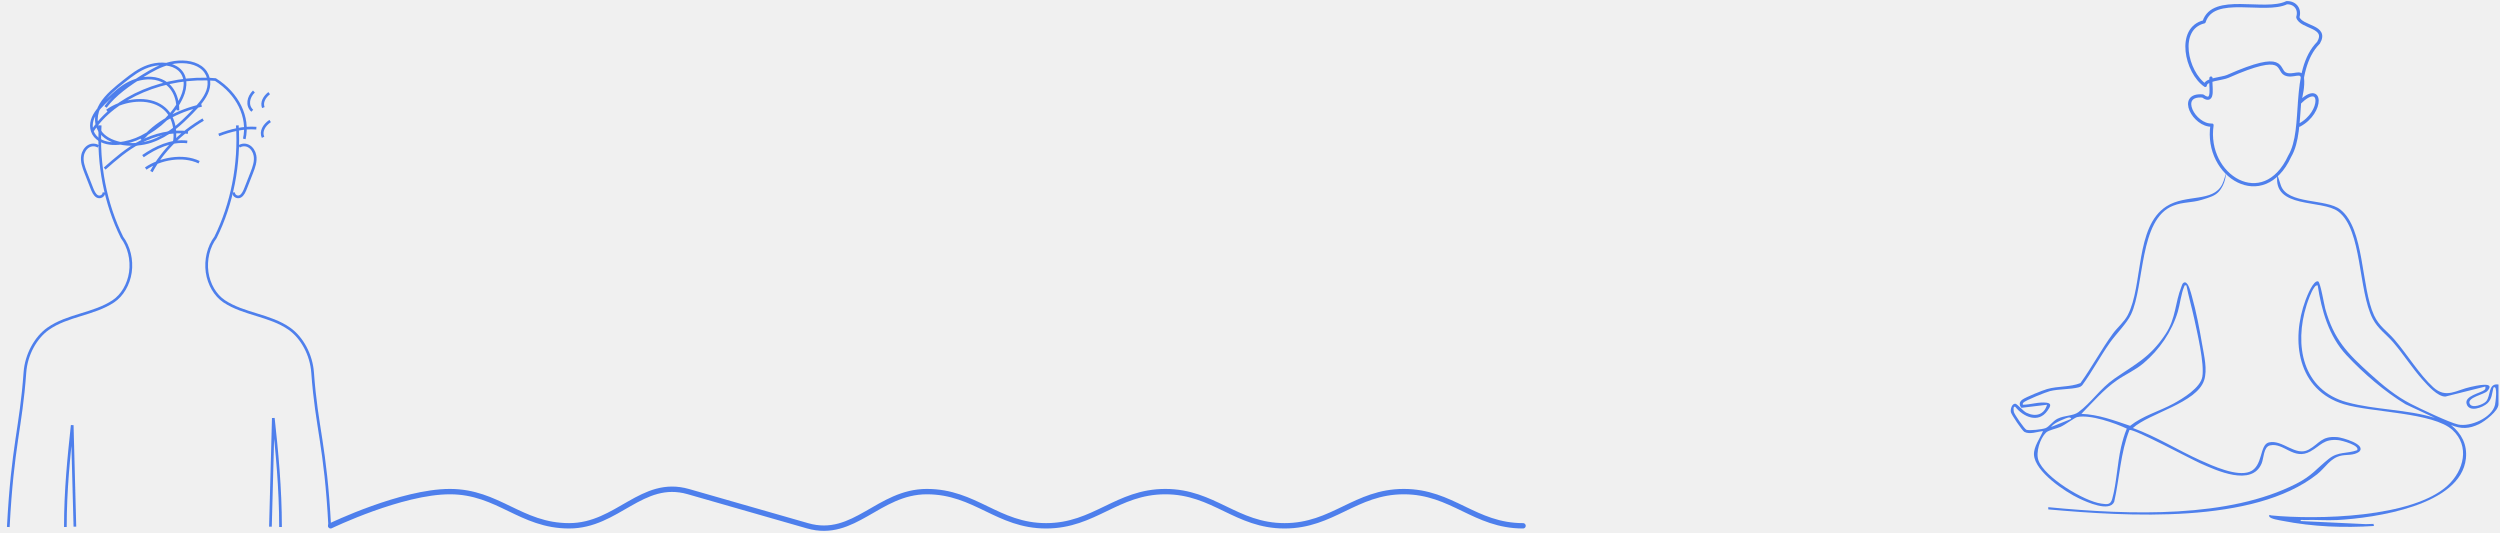
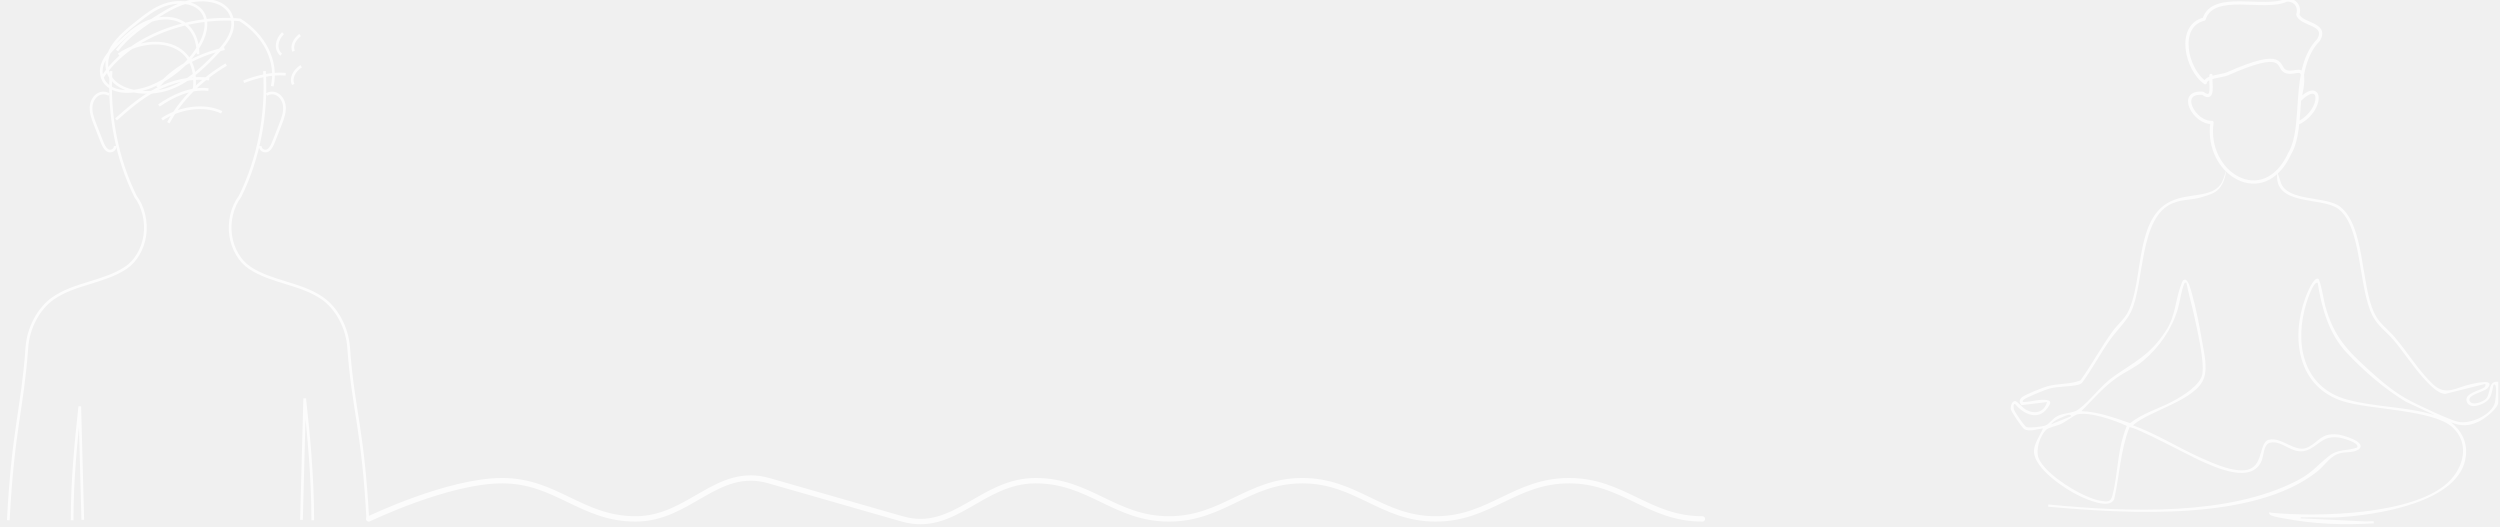
- <svg xmlns="http://www.w3.org/2000/svg" width="930" height="198" viewBox="0 0 930 198" fill="none">
-   <g opacity="0.8">
-     <path d="M3.086 196.041C4.703 165.314 7.754 159.594 9.271 138.547C9.746 131.95 13.215 125.589 17.916 122.28C25.107 117.219 34.874 116.932 42.163 112.084C45.457 109.892 47.86 105.807 48.508 101.298C49.169 96.693 47.985 91.744 45.386 88.307C39.235 75.894 36.346 61.107 37.271 46.643" stroke="#2563EB" style="stroke:#2563EB;stroke:color(display-p3 0.145 0.388 0.922);stroke-opacity:1;" stroke-miterlimit="10" />
-     <path d="M24.316 196.041C24.316 182.289 25.596 170.11 26.862 158.17C27.195 170.753 27.528 183.337 27.861 195.92" stroke="#2563EB" style="stroke:#2563EB;stroke:color(display-p3 0.145 0.388 0.922);stroke-opacity:1;" stroke-miterlimit="10" />
-     <path d="M104.358 196.041C104.358 181.658 102.974 167.42 101.673 155.521C101.317 168.988 100.96 182.455 100.604 195.921" stroke="#2563EB" style="stroke:#2563EB;stroke:color(display-p3 0.145 0.388 0.922);stroke-opacity:1;" stroke-miterlimit="10" />
-     <path d="M36.595 54.459C35.478 53.769 34.1 53.747 32.968 54.401C31.837 55.055 30.977 56.37 30.707 57.862C30.313 60.033 31.119 62.233 31.904 64.241C32.644 66.131 33.383 68.022 34.122 69.912C34.6 71.135 35.148 72.446 36.149 73.034C37.149 73.621 38.674 72.926 38.662 71.571" stroke="#2563EB" style="stroke:#2563EB;stroke:color(display-p3 0.145 0.388 0.922);stroke-opacity:1;" stroke-miterlimit="10" />
-     <path d="M122.679 196.041C121.062 165.314 117.801 159.594 116.285 138.547C115.81 131.95 112.341 125.589 107.64 122.28C100.449 117.219 90.682 116.932 83.393 112.084C80.099 109.892 77.696 105.807 77.048 101.298C76.387 96.693 77.571 91.744 80.17 88.307C86.32 75.894 89.21 61.107 88.285 46.643" stroke="#2563EB" style="stroke:#2563EB;stroke:color(display-p3 0.145 0.388 0.922);stroke-opacity:1;" stroke-miterlimit="10" />
-     <path d="M88.962 54.459C90.079 53.769 91.457 53.747 92.588 54.401C93.72 55.055 94.579 56.37 94.85 57.862C95.243 60.033 94.438 62.233 93.652 64.241C92.913 66.131 92.174 68.022 91.434 69.912C90.956 71.135 90.408 72.446 89.407 73.034C88.407 73.621 86.882 72.926 86.894 71.571" stroke="#2563EB" style="stroke:#2563EB;stroke:color(display-p3 0.145 0.388 0.922);stroke-opacity:1;" stroke-miterlimit="10" />
-     <path d="M123 195.599C123 195.599 149.337 182.88 167.357 182.88C185.378 182.88 193.694 195.599 211.714 195.599C229.735 195.599 238.749 177.913 256.071 182.88C273.394 187.847 283.106 190.632 300.429 195.599C317.751 200.566 326.765 182.88 344.786 182.88C362.806 182.88 371.122 195.599 389.143 195.599C407.163 195.599 415.479 182.88 433.5 182.88C451.521 182.88 459.837 195.599 477.857 195.599C495.878 195.599 504.194 182.88 522.214 182.88C540.235 182.88 548.551 195.599 566.571 195.599" stroke="#2563EB" style="stroke:#2563EB;stroke:color(display-p3 0.145 0.388 0.922);stroke-opacity:1;" stroke-width="2" stroke-linecap="round" />
-     <path d="M64.917 52.724C65.49 47.786 64.603 42.121 59.412 39.126C53.683 35.821 44.986 37.431 39.798 41.219M66.195 41.052C66.233 36.535 64.477 31.262 58.985 29.549C55.498 28.461 51.395 29.203 48.23 30.762C45.066 32.321 42.654 34.6 40.298 36.839C38.06 38.967 35.778 41.154 34.649 43.741C33.52 46.327 33.763 49.438 36.183 51.447C40.217 54.796 47.607 53.434 52.583 50.924C59.535 47.416 64.915 42.135 67.647 36.136C69.359 32.376 69.656 27.536 65.535 25.086C62.62 23.352 58.355 23.487 55.003 24.681C51.652 25.874 49.005 27.948 46.439 29.977C43.048 32.657 39.597 35.405 37.541 38.78C35.485 42.156 35.047 46.335 37.654 49.482C41.355 53.947 49.959 54.73 56.292 52.577C62.626 50.423 67.169 46.11 71.302 41.87C73.757 39.352 76.207 36.727 77.258 33.695C78.31 30.663 77.686 27.099 74.677 24.956C71.78 22.893 67.282 22.586 63.484 23.458C59.685 24.33 56.437 26.2 53.362 28.109C47.947 31.472 42.69 35.154 39.249 39.784M100.496 45.017C98.24 46.494 96.846 48.951 97.861 51.08M100.134 34.651C98.323 36.058 97.195 38.148 97.963 40.029M94.45 34.041C92.356 36.078 91.679 39.208 93.841 41.204M95.363 47.681C90.538 47.294 85.723 48.525 81.392 50.19M74.992 39.212C65.829 41.233 57.719 45.9 52.668 52.059M90.875 51.673C92.695 43.576 88.454 34.847 80.148 29.599C61.645 28.009 42.379 36.099 34.278 48.86" stroke="#2563EB" style="stroke:#2563EB;stroke:color(display-p3 0.145 0.388 0.922);stroke-opacity:1;" stroke-miterlimit="10" />
-     <path d="M74.066 60.343C67.978 57.423 59.548 59.027 54.207 62.697M69.658 52.795C63.563 52.078 57.763 54.943 53.188 58.09M69.92 49.301C63.784 48.462 57.421 50.119 52.276 52.8C47.131 55.48 42.999 59.118 38.93 62.713M75.574 44.478C67.092 49.506 60.383 56.251 56.326 63.829" stroke="#2563EB" style="stroke:#2563EB;stroke:color(display-p3 0.145 0.388 0.922);stroke-opacity:1;" stroke-miterlimit="10" />
-     <path d="M822.48 29.045C822.068 31.544 824.014 39.043 819.418 35.706C809.856 34.873 816.201 46.862 822.87 46.546C820.066 65.515 842.073 79.127 851.756 58.129C857.875 47.85 852.027 26.478 862.49 15.886C866.154 9.599 855.989 10.361 854.782 6.397C855.704 3.587 853.973 0.915 850.668 1.002C842.421 4.988 823.266 -2.446 819.917 8.113C809.666 10.616 813.275 26.919 820.358 31.77C820.467 29.514 826.587 29.356 828.649 28.443C850.721 18.677 846.911 25.938 850.078 27.485C852.878 28.851 856.187 25.926 856.51 29.021C856.83 32.115 856.106 35.212 855.386 38.242C863.99 29.696 864.311 41.816 855.386 46.546" stroke="#2563EB" style="stroke:#2563EB;stroke:color(display-p3 0.145 0.388 0.922);stroke-opacity:1;" stroke-width="1.2" stroke-linecap="round" stroke-linejoin="round" />
-     <path d="M880.051 194.978L855.804 193.829C855.717 193.173 856.658 193.475 857.113 193.456C861.23 193.286 865.4 193.674 869.51 193.452C883.277 192.71 915.413 188.133 917.312 170.592C917.876 165.366 915.71 161.309 911.784 158.095C915.586 159.666 918.474 159.561 922.185 157.787C924.314 156.769 929.443 152.866 929.443 150.38V143.045C925.487 142.412 926.664 147.276 924.817 149.325C923.832 150.418 919.609 152.139 918.722 150.18C917.665 147.852 924.122 146.763 925.288 145.467C928.691 141.681 920.839 143.557 919.218 143.904C913.672 145.087 909.998 148.459 905.151 144.036C900.071 139.402 895.382 131.705 890.73 126.307C887.951 123.082 885.067 121.443 883.16 117.333C878.238 106.72 879.671 85.148 870.627 77.964C865.382 73.793 850.942 76.155 848.471 68.922L847.185 65.008C845.384 77.907 863.75 74.053 869.875 78.717C878.802 85.517 877.2 108.084 882.653 118.595C884.616 122.381 887.714 124.355 890.35 127.44C894.167 131.901 897.359 136.976 901.266 141.342C903.117 143.407 906.79 147.573 909.667 147.524L924.55 143.795C924.592 144.394 924.682 144.68 924.167 145.102C922.813 146.206 916.755 147.242 917.564 150.203C918.478 153.548 923.524 151.661 925.321 150.022C927.017 148.477 927.036 146.251 927.563 144.175C929.281 142.921 928.277 150.041 928.149 150.595C927.051 155.36 918.974 158.909 914.405 157.907C911.167 157.199 900.285 152.011 896.871 150.256C891.226 147.359 886.387 143.327 881.716 139.097C873.173 131.359 868.202 126.329 864.998 114.831C864.562 113.271 863.185 104.938 862.343 104.678C860.549 104.128 858.165 110.273 857.665 111.618C852.044 126.781 854.698 145.166 871.955 150.376C882.104 153.439 905.215 153.394 912.341 159.972C918.865 165.992 916.511 175.003 910.656 180.481C897.615 192.676 861.809 193.381 844.922 191.738C844.414 191.689 844.027 191.196 844.151 192.134C844.602 193.045 847.87 193.509 848.953 193.723C860.644 196.021 871.932 196.379 883.108 195.671L882.942 194.884C881.976 194.925 881.01 194.959 880.043 194.978H880.051ZM873.079 149.634C856.473 145.072 853.352 128.371 858.049 113.509C858.575 111.847 859.779 108.528 860.745 107.18C861.114 106.664 861.422 106.049 862.185 106.178C863.607 115.502 866.333 125.116 872.891 132.138C879.178 138.874 886.992 145.622 894.87 150.387L905.771 155.455C895.209 152.203 883.676 152.542 873.083 149.63L873.079 149.634Z" fill="#2563EB" style="fill:#2563EB;fill:color(display-p3 0.145 0.388 0.922);fill-opacity:1;" />
-     <path d="M869.515 162.614C863.514 162.09 862.923 165.002 858.779 167.281C853.966 169.926 849.055 163.416 844.046 164.573C840.444 165.405 841.959 173.479 836.913 175.483C832.066 177.408 823.113 173.298 818.472 171.211C810.049 167.417 802.152 162.361 793.436 159.219C799.554 153.685 817.07 149.955 819.912 141.531C821.262 137.527 819.882 132.143 819.179 127.992C818.239 122.42 816.953 115.718 815.415 110.315C815.08 109.136 814.155 105.022 812.779 105.03C811.862 105.109 811.719 106.069 811.455 106.729C809.101 112.617 809.474 118.362 805.619 124.209C799.862 132.942 794.587 135.289 786.554 140.861C781.256 144.534 777.887 149.88 773.111 153.357C771.186 154.759 767.933 154.487 765.376 155.772C763.646 156.639 762.285 158.745 760.965 159.253C759.717 159.735 755.092 160.255 753.873 159.897C753.133 159.679 749.414 154.212 749.18 153.312C749.105 153.033 748.722 150.939 749.658 151.327C752.719 155.113 758.262 157.622 761.65 152.792C762.533 151.534 763.583 150.076 761.326 149.801C758.329 149.435 755.453 150.543 752.482 150.569C752.433 150.227 752.441 150.091 752.659 149.812C753.317 148.98 761.183 145.826 762.612 145.483C765.97 144.673 770.05 144.907 773.247 144.093C773.807 143.95 774.273 143.683 774.645 143.234C778.338 138.194 781.26 132.603 784.862 127.506C787.179 124.228 791.165 120.333 792.752 116.968C797.824 106.212 795.685 81.54 808.368 76.548C812.196 75.041 815.065 75.539 819.066 74.333C822.297 73.361 823.962 72.811 825.339 71.346C827.873 68.644 828.102 64.64 828.001 64.609C827.922 64.587 827.501 66.881 826.677 68.543C823.293 75.377 813.234 72.103 805.935 76.748C794.162 84.241 797.339 106.066 791.511 117.232C790.164 119.813 787.656 121.824 785.983 124.111C781.655 130.03 778.218 136.566 773.927 142.511C769.956 144.067 765.594 143.555 761.496 144.734C759.773 145.231 753.554 147.729 752.287 148.678C751.158 149.526 751.016 150.645 751.978 151.711L761.496 150.569C760.446 154.258 757.276 155.211 753.843 153.531C752.538 152.89 750.354 150.181 749.662 150.178C748.413 150.17 747.834 152.231 748.041 153.293C748.229 154.25 752.275 160.251 753.091 160.677C755.084 161.717 757.874 160.591 759.991 160.349C758.931 162.99 756.491 166.159 756.637 169.135C756.942 175.457 768.245 182.98 773.45 185.436C776.27 186.766 784.757 190.609 786.483 186.683C788.499 177.815 788.799 168.453 792.165 159.939C794.007 159.551 814.885 170.725 818.472 172.33C824.489 175.023 837.68 181.145 841.339 172.382C842.144 170.453 842.012 166.264 844.422 165.692C849.521 164.486 853.252 171.384 859.445 167.937C863.442 165.714 864.367 163.201 869.891 163.733C871.173 163.857 878.04 165.725 876.844 167.485C872.866 168.886 869.82 167.899 866.319 170.683C861.63 174.409 860.144 176.941 854.18 179.974C829.133 192.711 792.902 191.686 761.954 188.669V189.501C791.217 192.097 838.282 195.088 861.938 176.459C865.1 173.968 866.857 170.269 871.109 169.463C873.227 169.063 875.558 169.485 877.604 168.065C880.484 165.292 871.192 162.753 869.515 162.606V162.614ZM767.512 156.032C768.249 155.746 770.231 154.638 770.513 155.832L763 158.842C763.891 157.588 766.064 156.597 767.512 156.028V156.032ZM789.04 166.302C787.637 172.394 787.344 179.921 785.746 185.579C785.095 187.881 783.84 187.636 781.689 187.343C775.258 186.469 760.537 177.525 758.307 171.256C757.235 168.246 758.875 163.137 761.116 160.918C762.022 160.022 764.978 159.464 766.512 158.797C768.136 158.089 771.788 155.365 772.656 155.166C777.451 154.077 786.69 157.347 791.165 159.438C790.251 161.653 789.578 163.97 789.04 166.306V166.302ZM774.269 153.952C778.53 149.635 782.508 144.937 787.521 141.456C790.717 139.237 794.365 137.677 797.365 135.134C803.311 130.098 807.932 123.388 810.151 115.959C810.959 113.246 811.437 109.015 812.505 106.653C812.738 106.141 812.542 106.062 813.343 106.175C814.159 110.319 815.351 114.38 816.242 118.513C817.386 123.806 820.085 135.236 819.269 140.134C818.578 144.274 812.046 148.226 808.575 150.117C803.262 153.014 797.204 154.597 792.402 158.405C786.498 156.409 780.591 154.178 774.273 153.952H774.269Z" fill="#2563EB" style="fill:#2563EB;fill:color(display-p3 0.145 0.388 0.922);fill-opacity:1;" />
+ <svg xmlns="http://www.w3.org/2000/svg" width="930" height="196" viewBox="0 0 930 196" fill="none">
+   <g opacity="0.8" clip-path="url(#clip0_348_1115)">
+     <path d="M3.086 193.532C4.894 159.166 8.307 152.769 10.003 129.23C10.535 121.852 14.414 114.738 19.672 111.037C27.714 105.376 38.638 105.055 46.79 99.633C50.474 97.183 53.162 92.614 53.886 87.57C54.625 82.42 53.301 76.885 50.394 73.041C43.516 59.158 40.285 42.62 41.319 26.443" stroke="white" style="stroke:white;stroke-opacity:1;" stroke-miterlimit="10" />
+     <path d="M26.83 193.531C26.83 178.151 28.262 164.53 29.678 151.176C30.05 165.249 30.423 179.323 30.795 193.396" stroke="white" style="stroke:white;stroke-opacity:1;" stroke-miterlimit="10" />
+     <path d="M116.349 193.532C116.349 177.446 114.802 161.523 113.346 148.215C112.948 163.276 112.55 178.337 112.151 193.398" stroke="white" style="stroke:white;stroke-opacity:1;" stroke-miterlimit="10" />
+     <path d="M40.562 35.186C39.313 34.415 37.772 34.39 36.507 35.121C35.241 35.853 34.28 37.324 33.977 38.992C33.537 41.421 34.438 43.881 35.316 46.126C36.143 48.24 36.97 50.355 37.797 52.469C38.332 53.837 38.945 55.303 40.064 55.96C41.183 56.618 42.888 55.84 42.875 54.325" stroke="white" style="stroke:white;stroke-opacity:1;" stroke-miterlimit="10" />
+     <path d="M136.84 193.532C135.031 159.166 131.385 152.769 129.689 129.23C129.157 121.852 125.277 114.738 120.02 111.037C111.978 105.376 101.054 105.055 92.902 99.633C89.218 97.183 86.53 92.614 85.806 87.57C85.067 82.42 86.391 76.885 89.297 73.041C96.176 59.158 99.407 42.62 98.373 26.443" stroke="white" style="stroke:white;stroke-opacity:1;" stroke-miterlimit="10" />
+     <path d="M99.13 35.186C100.379 34.415 101.921 34.39 103.186 35.121C104.451 35.853 105.412 37.324 105.715 38.992C106.156 41.421 105.254 43.881 104.376 46.126C103.549 48.24 102.722 50.355 101.895 52.469C101.361 53.837 100.748 55.303 99.629 55.96C98.51 56.618 96.804 55.84 96.818 54.325" stroke="white" style="stroke:white;stroke-opacity:1;" stroke-miterlimit="10" />
+     <path d="M137.199 193.035C137.199 193.035 166.654 178.81 186.808 178.81C206.963 178.81 216.263 193.035 236.417 193.035C256.572 193.035 266.653 173.255 286.027 178.81C305.401 184.365 316.263 187.48 335.636 193.035C355.01 198.591 365.091 178.81 385.246 178.81C405.4 178.81 414.701 193.035 434.855 193.035C455.009 193.035 464.31 178.81 484.464 178.81C504.619 178.81 513.919 193.035 534.074 193.035C554.228 193.035 563.529 178.81 583.683 178.81C603.838 178.81 613.138 193.035 633.293 193.035" stroke="white" style="stroke:white;stroke-opacity:1;" stroke-width="2" stroke-linecap="round" />
+     <path d="M72.238 33.243C72.879 27.72 71.887 21.385 66.081 18.036C59.674 14.339 49.947 16.14 44.145 20.376M73.667 20.189C73.71 15.137 71.746 9.241 65.604 7.324C61.704 6.107 57.115 6.937 53.576 8.681C50.037 10.424 47.339 12.973 44.704 15.478C42.201 17.857 39.649 20.304 38.386 23.197C37.123 26.089 37.396 29.569 40.102 31.816C44.614 35.561 52.879 34.038 58.443 31.23C66.219 27.306 72.236 21.401 75.291 14.691C77.207 10.486 77.538 5.073 72.93 2.333C69.669 0.393 64.9 0.545 61.151 1.88C57.402 3.215 54.442 5.534 51.572 7.803C47.78 10.801 43.92 13.874 41.621 17.649C39.322 21.424 38.831 26.098 41.748 29.617C45.887 34.611 55.509 35.488 62.592 33.079C69.676 30.67 74.757 25.846 79.379 21.104C82.125 18.288 84.865 15.352 86.041 11.961C87.217 8.57 86.519 4.584 83.154 2.188C79.914 -0.12 74.884 -0.463 70.635 0.512C66.387 1.487 62.754 3.579 59.316 5.714C53.258 9.475 47.38 13.593 43.531 18.772M112.03 24.624C109.507 26.276 107.948 29.024 109.083 31.405M111.625 13.031C109.599 14.604 108.339 16.942 109.197 19.045M105.268 12.348C102.926 14.627 102.169 18.127 104.587 20.359M106.29 27.604C100.893 27.171 95.508 28.548 90.664 30.409M83.506 18.131C73.258 20.391 64.188 25.611 58.538 32.499M101.27 32.069C103.306 23.012 98.562 13.249 89.273 7.38C68.579 5.602 47.031 14.65 37.971 28.922" stroke="white" style="stroke:white;stroke-opacity:1;" stroke-miterlimit="10" />
+     <path d="M82.47 41.764C75.662 38.499 66.234 40.292 60.261 44.398M77.54 33.323C70.724 32.521 64.237 35.724 59.12 39.244M77.833 29.415C70.971 28.476 63.855 30.33 58.1 33.328C52.346 36.326 47.725 40.394 43.174 44.415M84.157 24.021C74.671 29.645 67.167 37.188 62.63 45.664" stroke="white" style="stroke:white;stroke-opacity:1;" stroke-miterlimit="10" />
+     <path d="M822.48 28.045C822.068 30.544 824.014 38.043 819.418 34.706C809.856 33.873 816.201 45.862 822.87 45.546C820.066 64.515 842.073 78.127 851.756 57.129C857.875 46.85 852.027 25.478 862.49 14.886C866.154 8.599 855.989 9.361 854.782 5.397C855.704 2.587 853.973 -0.085 850.668 0.002C842.421 3.988 823.266 -3.446 819.917 7.113C809.666 9.616 813.275 25.919 820.358 30.77C820.467 28.514 826.587 28.356 828.649 27.443C850.721 17.677 846.911 24.938 850.078 26.485C852.878 27.851 856.187 24.926 856.51 28.021C856.83 31.116 856.106 34.212 855.386 37.242C863.99 28.696 864.311 40.816 855.386 45.546" stroke="white" style="stroke:white;stroke-opacity:1;" stroke-width="1.2" stroke-linecap="round" stroke-linejoin="round" />
+     <path d="M880.051 193.978L855.804 192.829C855.717 192.173 856.658 192.475 857.113 192.456C861.23 192.286 865.4 192.674 869.51 192.452C883.277 191.71 915.413 187.133 917.312 169.592C917.876 164.366 915.71 160.309 911.784 157.095C915.586 158.666 918.474 158.561 922.185 156.787C924.314 155.769 929.443 151.866 929.443 149.38V142.045C925.487 141.412 926.664 146.276 924.817 148.325C923.832 149.418 919.609 151.139 918.722 149.18C917.665 146.852 924.122 145.763 925.288 144.467C928.691 140.681 920.839 142.557 919.218 142.904C913.672 144.087 909.998 147.459 905.151 143.036C900.071 138.402 895.382 130.705 890.73 125.307C887.951 122.082 885.067 120.443 883.16 116.333C878.238 105.72 879.671 84.148 870.627 76.964C865.382 72.793 850.942 75.155 848.471 67.922L847.185 64.008C845.384 76.907 863.75 73.053 869.875 77.717C878.802 84.517 877.2 107.084 882.653 117.595C884.616 121.381 887.714 123.355 890.35 126.44C894.167 130.901 897.359 135.976 901.266 140.342C903.117 142.407 906.79 146.573 909.667 146.524L924.55 142.795C924.592 143.394 924.682 143.68 924.167 144.102C922.813 145.206 916.755 146.242 917.564 149.203C918.478 152.548 923.524 150.661 925.321 149.022C927.017 147.477 927.036 145.251 927.563 143.175C929.281 141.921 928.277 149.041 928.149 149.595C927.051 154.36 918.974 157.909 914.405 156.907C911.167 156.199 900.285 151.011 896.871 149.256C891.226 146.359 886.387 142.327 881.716 138.097C873.173 130.359 868.202 125.329 864.998 113.831C864.562 112.271 863.185 103.938 862.343 103.678C860.549 103.128 858.165 109.273 857.665 110.618C852.044 125.781 854.698 144.166 871.955 149.376C882.104 152.439 905.215 152.394 912.341 158.972C918.865 164.992 916.511 174.003 910.656 179.481C897.615 191.676 861.809 192.381 844.922 190.738C844.414 190.689 844.027 190.196 844.151 191.134C844.602 192.045 847.87 192.509 848.953 192.723C860.644 195.021 871.932 195.379 883.108 194.671L882.942 193.884C881.976 193.925 881.01 193.959 880.043 193.978H880.051ZM873.079 148.634C856.473 144.072 853.352 127.371 858.049 112.509C858.575 110.847 859.779 107.528 860.745 106.18C861.114 105.664 861.422 105.049 862.185 105.178C863.607 114.502 866.333 124.116 872.891 131.138C879.178 137.874 886.992 144.622 894.87 149.387L905.771 154.455C895.209 151.203 883.676 151.542 873.083 148.63L873.079 148.634Z" fill="white" style="fill:white;fill-opacity:1;" />
+     <path d="M869.515 161.614C863.514 161.09 862.923 164.002 858.779 166.281C853.966 168.926 849.055 162.416 844.046 163.573C840.444 164.405 841.959 172.479 836.913 174.483C832.066 176.408 823.113 172.298 818.472 170.211C810.049 166.417 802.152 161.361 793.436 158.219C799.554 152.685 817.07 148.955 819.912 140.531C821.262 136.527 819.882 131.143 819.179 126.992C818.239 121.42 816.953 114.718 815.415 109.315C815.08 108.136 814.155 104.022 812.779 104.03C811.862 104.109 811.719 105.069 811.455 105.729C809.101 111.617 809.474 117.362 805.619 123.209C799.862 131.942 794.587 134.289 786.554 139.861C781.256 143.534 777.887 148.88 773.111 152.357C771.186 153.759 767.933 153.487 765.376 154.772C763.646 155.639 762.285 157.745 760.965 158.253C759.717 158.735 755.092 159.255 753.873 158.897C753.133 158.679 749.414 153.212 749.18 152.312C749.105 152.033 748.722 149.939 749.658 150.327C752.719 154.113 758.262 156.622 761.65 151.792C762.533 150.534 763.583 149.076 761.326 148.801C758.329 148.435 755.453 149.543 752.482 149.569C752.433 149.227 752.441 149.091 752.659 148.812C753.317 147.98 761.183 144.826 762.612 144.483C765.97 143.673 770.05 143.907 773.247 143.093C773.807 142.95 774.273 142.683 774.645 142.234C778.338 137.194 781.26 131.603 784.862 126.506C787.179 123.228 791.165 119.333 792.752 115.968C797.824 105.212 795.685 80.54 808.368 75.548C812.196 74.041 815.065 74.539 819.066 73.333C822.297 72.361 823.962 71.811 825.339 70.346C827.873 67.644 828.102 63.64 828.001 63.609C827.922 63.587 827.501 65.881 826.677 67.543C823.293 74.377 813.234 71.103 805.935 75.748C794.162 83.241 797.339 105.066 791.511 116.232C790.164 118.813 787.656 120.824 785.983 123.111C781.655 129.03 778.218 135.566 773.927 141.511C769.956 143.067 765.594 142.555 761.496 143.734C759.773 144.231 753.554 146.729 752.287 147.678C751.158 148.526 751.016 149.645 751.978 150.711L761.496 149.569C760.446 153.258 757.276 154.211 753.843 152.531C752.538 151.89 750.354 149.181 749.662 149.178C748.413 149.17 747.834 151.231 748.041 152.293C748.229 153.25 752.275 159.251 753.091 159.677C755.084 160.717 757.874 159.591 759.991 159.349C758.931 161.99 756.491 165.159 756.637 168.135C756.942 174.457 768.245 181.98 773.45 184.436C776.27 185.766 784.757 189.609 786.483 185.683C788.499 176.815 788.799 167.453 792.165 158.939C794.007 158.551 814.885 169.725 818.472 171.33C824.489 174.023 837.68 180.145 841.339 171.382C842.144 169.453 842.012 165.264 844.422 164.692C849.521 163.486 853.252 170.384 859.445 166.937C863.442 164.714 864.367 162.201 869.891 162.733C871.173 162.857 878.04 164.725 876.844 166.485C872.866 167.886 869.82 166.899 866.319 169.683C861.63 173.409 860.144 175.941 854.18 178.974C829.133 191.711 792.902 190.686 761.954 187.669V188.501C791.217 191.097 838.282 194.088 861.938 175.459C865.1 172.968 866.857 169.269 871.109 168.463C873.227 168.063 875.558 168.485 877.604 167.065C880.484 164.292 871.192 161.753 869.515 161.606V161.614ZM767.512 155.032C768.249 154.746 770.231 153.638 770.513 154.832L763 157.842C763.891 156.588 766.064 155.597 767.512 155.028V155.032ZM789.04 165.302C787.637 171.394 787.344 178.921 785.746 184.579C785.095 186.881 783.84 186.636 781.689 186.343C775.258 185.469 760.537 176.525 758.307 170.256C757.235 167.246 758.875 162.137 761.116 159.918C762.022 159.022 764.978 158.464 766.512 157.797C768.136 157.089 771.788 154.365 772.656 154.166C777.451 153.077 786.69 156.347 791.165 158.438C790.251 160.653 789.578 162.97 789.04 165.306V165.302ZM774.269 152.952C778.53 148.635 782.508 143.937 787.521 140.456C790.717 138.237 794.365 136.677 797.365 134.134C803.311 129.098 807.932 122.388 810.151 114.959C810.959 112.246 811.437 108.015 812.505 105.653C812.738 105.141 812.542 105.062 813.343 105.175C814.159 109.319 815.351 113.38 816.242 117.513C817.386 122.806 820.085 134.236 819.269 139.134C818.578 143.274 812.046 147.226 808.575 149.117C803.262 152.014 797.204 153.597 792.402 157.405C786.498 155.409 780.591 153.178 774.273 152.952H774.269Z" fill="white" style="fill:white;fill-opacity:1;" />
  </g>
+   <defs>
+     <clipPath id="clip0_348_1115">
+       <rect width="929.443" height="195.479" fill="white" style="fill:white;fill-opacity:1;" />
+     </clipPath>
+   </defs>
</svg>
